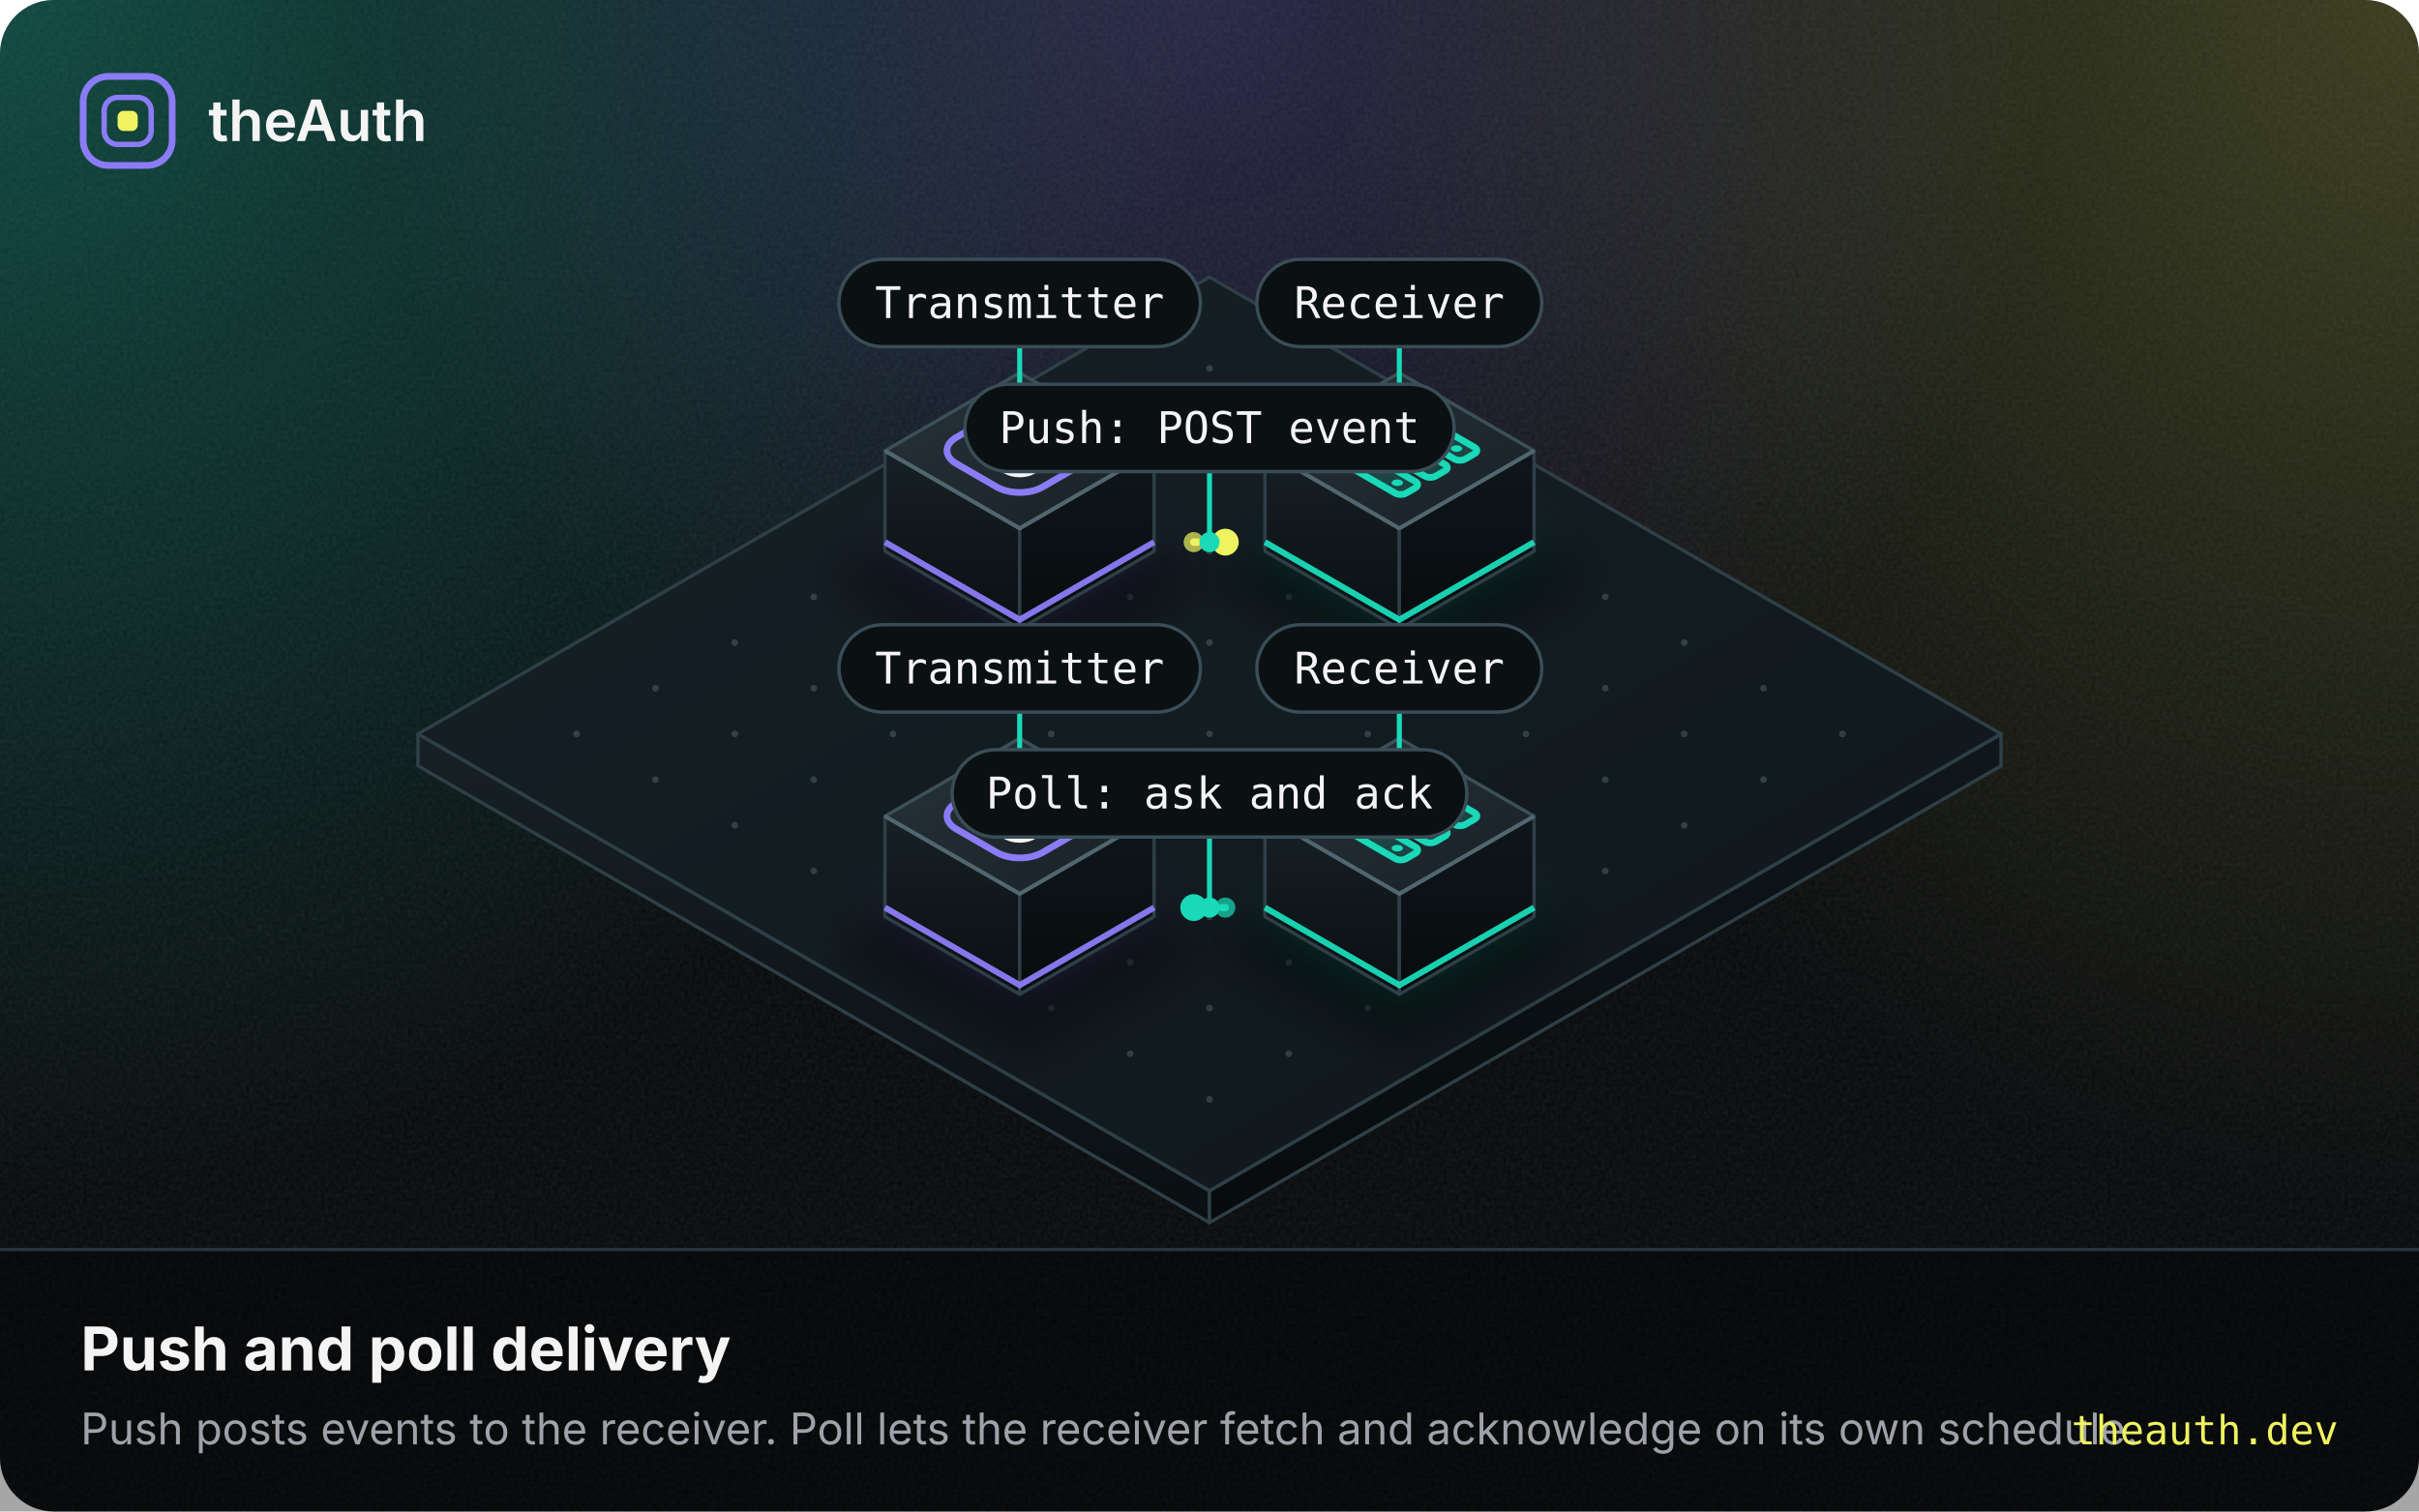
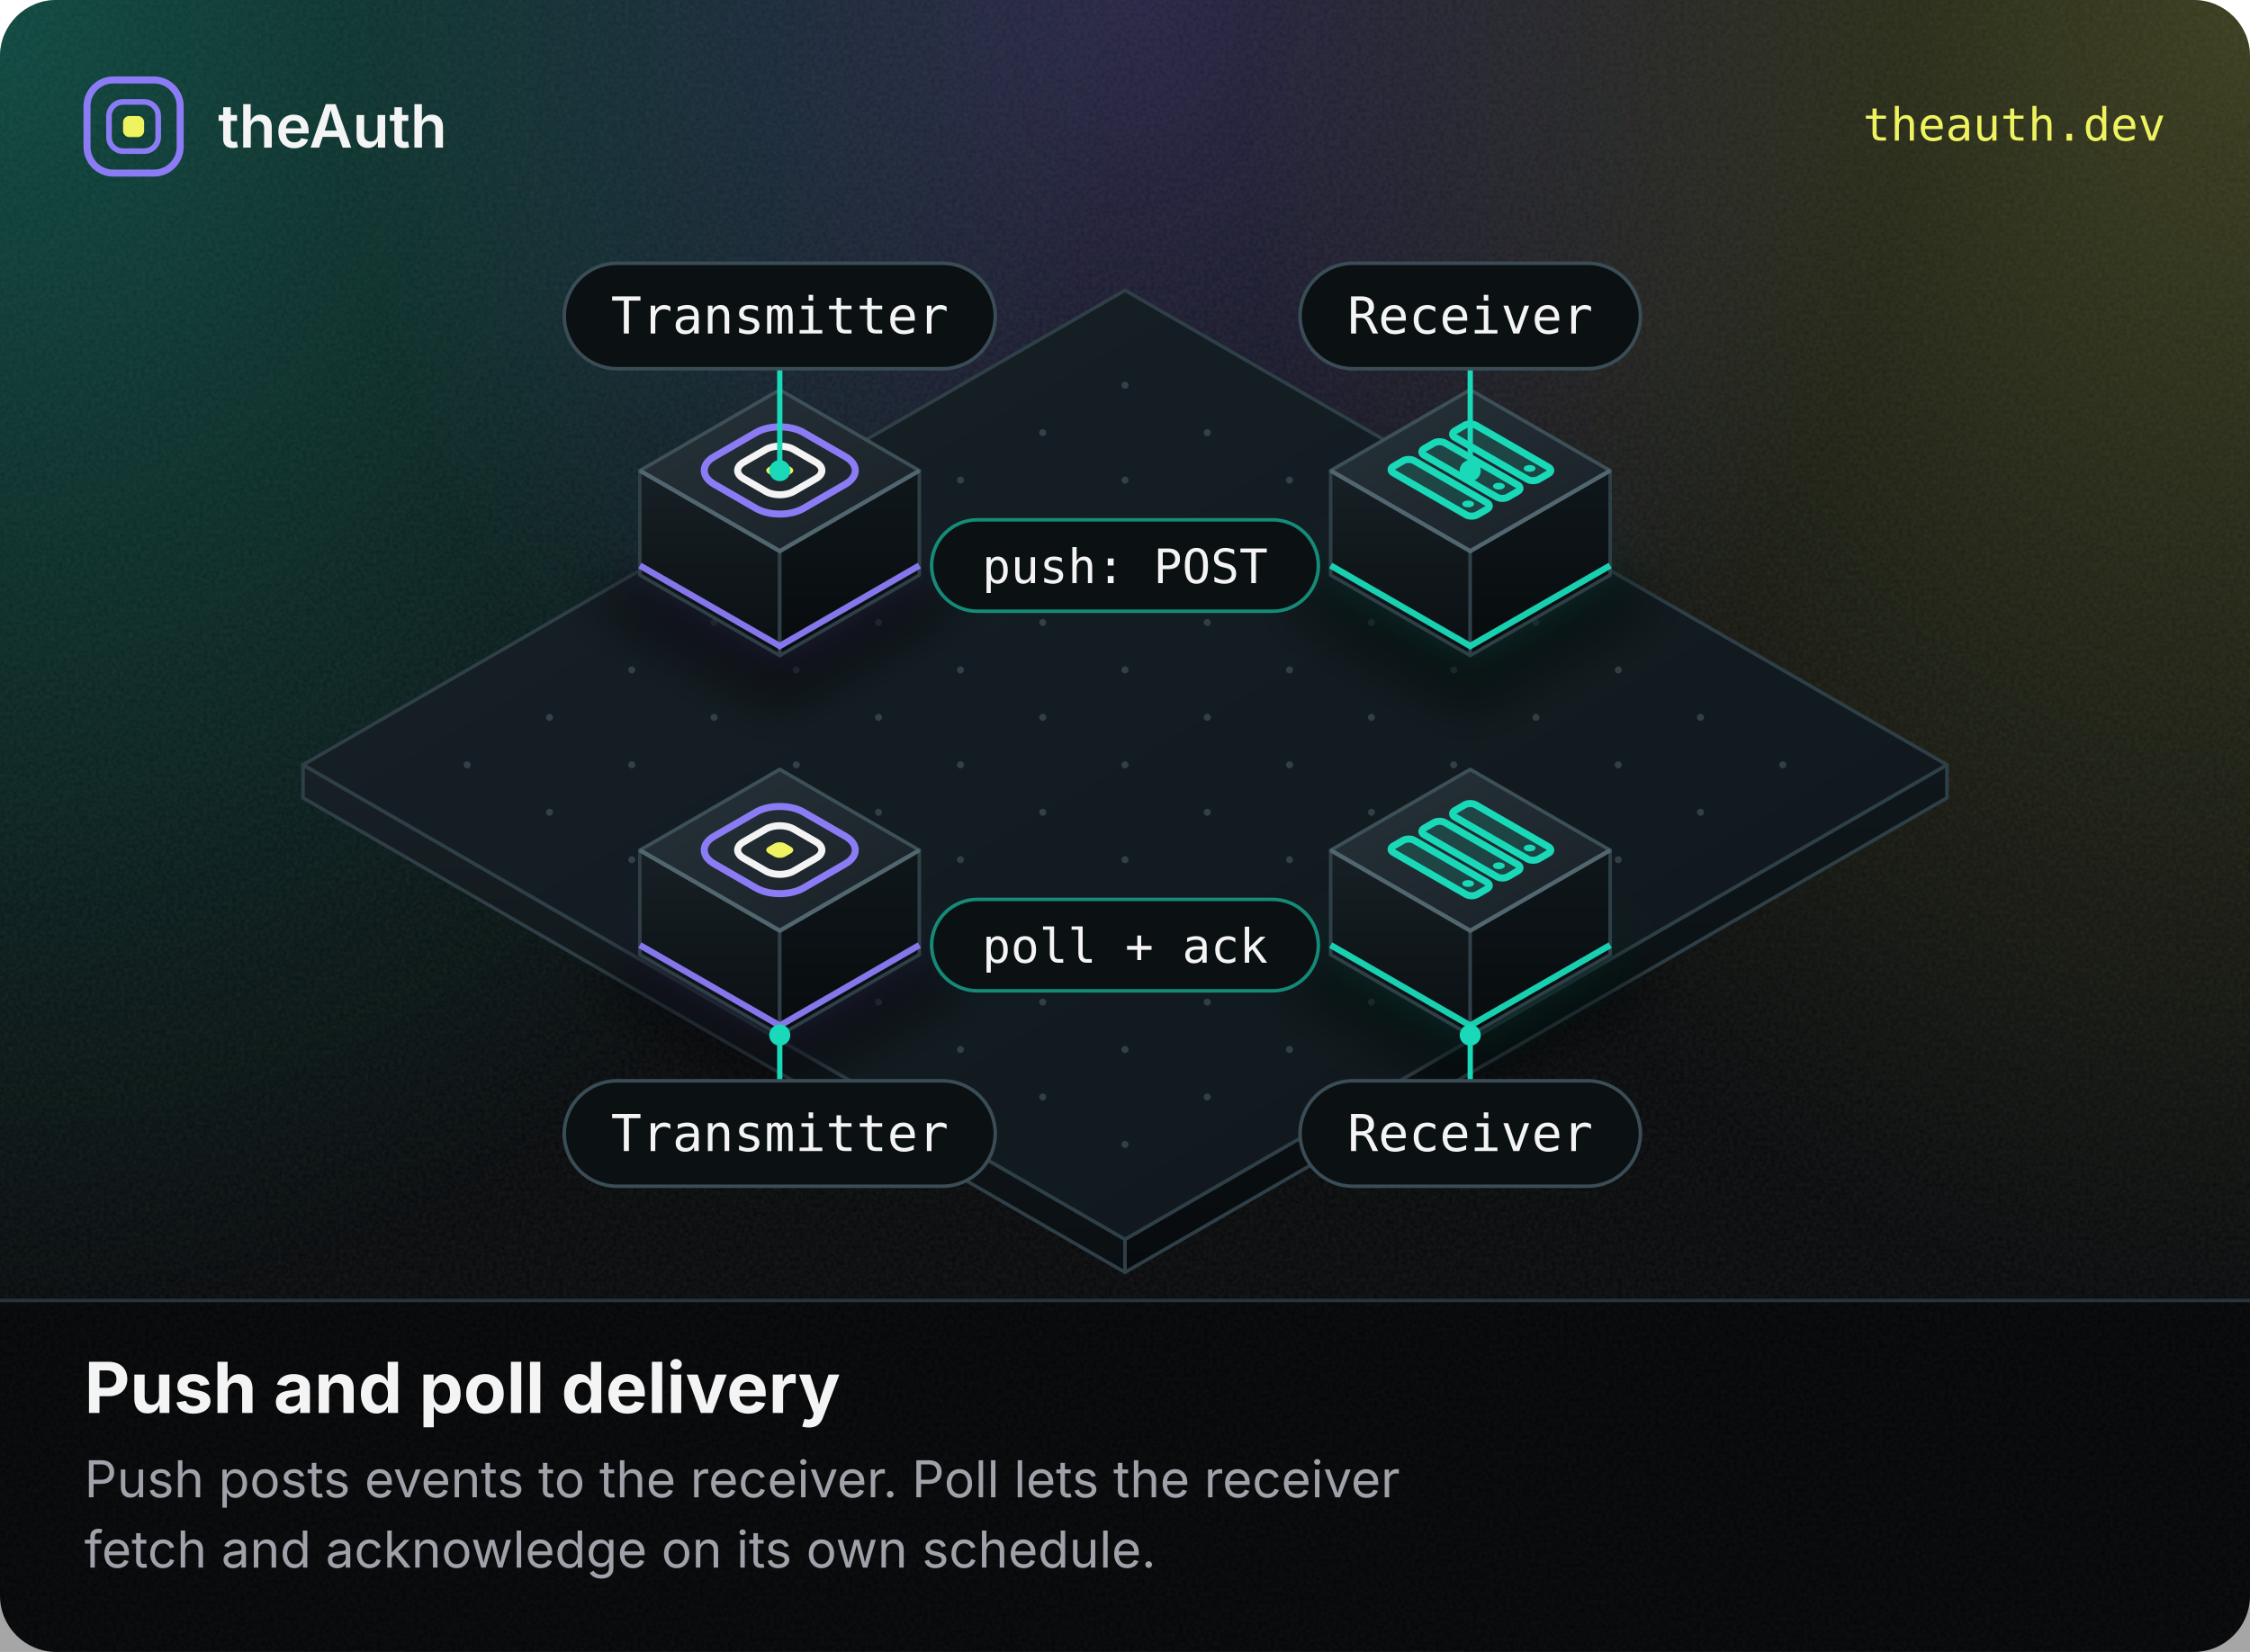
- <svg xmlns="http://www.w3.org/2000/svg" viewBox="0 0 720 450" width="720" height="450" role="img" aria-labelledby="t d" font-family="Inter,ui-sans-serif,system-ui,-apple-system,Segoe UI,Roboto,sans-serif">
+ <svg xmlns="http://www.w3.org/2000/svg" viewBox="0 0 640 470" preserveAspectRatio="xMidYMid meet" role="img" aria-labelledby="t d" font-family="Inter,ui-sans-serif,system-ui,-apple-system,Segoe UI,Roboto,sans-serif">
  <defs>
-     <radialGradient id="g1" cx="0" cy="0" r="1" gradientUnits="userSpaceOnUse" gradientTransform="translate(0 0) scale(360 360)">
+     <radialGradient id="g1" cx="0" cy="0" r="1" gradientUnits="userSpaceOnUse" gradientTransform="translate(0 0) scale(320 376)">
      <stop stop-color="#19d9b8" stop-opacity=".30" />
      <stop offset="1" stop-color="#19d9b8" stop-opacity="0" />
    </radialGradient>
-     <radialGradient id="g2" cx="0" cy="0" r="1" gradientUnits="userSpaceOnUse" gradientTransform="translate(360 0) scale(252 270)">
+     <radialGradient id="g2" cx="0" cy="0" r="1" gradientUnits="userSpaceOnUse" gradientTransform="translate(320 0) scale(224 282)">
      <stop stop-color="#8b7cf6" stop-opacity=".24" />
      <stop offset="1" stop-color="#8b7cf6" stop-opacity="0" />
    </radialGradient>
-     <radialGradient id="g3" cx="0" cy="0" r="1" gradientUnits="userSpaceOnUse" gradientTransform="translate(720 0) scale(324 360)">
+     <radialGradient id="g3" cx="0" cy="0" r="1" gradientUnits="userSpaceOnUse" gradientTransform="translate(640 0) scale(288 376)">
      <stop stop-color="#eef35f" stop-opacity=".22" />
      <stop offset="1" stop-color="#eef35f" stop-opacity="0" />
    </radialGradient>
    <linearGradient id="tf" x1="0" y1="0" x2="1" y2="1">
      <stop stop-color="#27333a" />
      <stop offset="1" stop-color="#182025" />
    </linearGradient>
    <linearGradient id="lf" x1="0" y1="0" x2="0" y2="1">
      <stop stop-color="#172025" />
      <stop offset="1" stop-color="#0a0f12" />
    </linearGradient>
    <linearGradient id="rf" x1="0" y1="0" x2="0" y2="1">
      <stop stop-color="#0f171b" />
      <stop offset="1" stop-color="#070b0d" />
    </linearGradient>
    <linearGradient id="pf" x1="0" y1="0" x2="1" y2="1">
      <stop stop-color="#162026" />
      <stop offset="1" stop-color="#0f171b" />
    </linearGradient>
    <filter id="bl" x="-30%" y="-30%" width="160%" height="160%">
      <feGaussianBlur stdDeviation="7" />
    </filter>
    <filter id="n" x="0" y="0" width="100%" height="100%">
      <feTurbulence type="fractalNoise" baseFrequency=".85" numOctaves="2" seed="11" stitchTiles="stitch" />
      <feColorMatrix values="0 0 0 0 1  0 0 0 0 1  0 0 0 0 1  0 0 0 .7 0" />
    </filter>
  </defs>
-   <rect width="720" height="450" rx="16" fill="#06080a" />
-   <rect width="720" height="450" rx="16" fill="url(#g1)" />
-   <rect width="720" height="450" rx="16" fill="url(#g2)" />
-   <rect width="720" height="450" rx="16" fill="url(#g3)" />
-   <rect width="720" height="450" rx="16" filter="url(#n)" opacity=".10" />
-   <polygon points="124.4,228 360,364 360,354.5 124.4,218.5" fill="url(#lf)" stroke="#2f3f47" stroke-width="1" stroke-linejoin="round" />
-   <polygon points="595.6,228 360,364 360,354.5 595.6,218.5" fill="url(#rf)" stroke="#2f3f47" stroke-width="1" stroke-linejoin="round" />
-   <polygon points="360,82.5 595.6,218.5 360,354.5 124.4,218.5" fill="url(#pf)" stroke="#2f3f47" stroke-width="1" stroke-linejoin="round" />
-   <circle cx="360" cy="109.7" r="1" fill="#46585f" opacity=".6" />
-   <circle cx="336.4" cy="123.3" r="1" fill="#46585f" opacity=".6" />
-   <circle cx="312.9" cy="136.9" r="1" fill="#46585f" opacity=".6" />
-   <circle cx="289.3" cy="150.5" r="1" fill="#46585f" opacity=".6" />
-   <circle cx="265.8" cy="164.1" r="1" fill="#46585f" opacity=".6" />
-   <circle cx="242.2" cy="177.7" r="1" fill="#46585f" opacity=".6" />
-   <circle cx="218.7" cy="191.3" r="1" fill="#46585f" opacity=".6" />
-   <circle cx="195.1" cy="204.9" r="1" fill="#46585f" opacity=".6" />
-   <circle cx="171.6" cy="218.5" r="1" fill="#46585f" opacity=".6" />
-   <circle cx="383.6" cy="123.3" r="1" fill="#46585f" opacity=".6" />
-   <circle cx="360" cy="136.9" r="1" fill="#46585f" opacity=".6" />
-   <circle cx="336.4" cy="150.5" r="1" fill="#46585f" opacity=".6" />
-   <circle cx="312.9" cy="164.1" r="1" fill="#46585f" opacity=".6" />
-   <circle cx="289.3" cy="177.7" r="1" fill="#46585f" opacity=".6" />
-   <circle cx="265.8" cy="191.3" r="1" fill="#46585f" opacity=".6" />
-   <circle cx="242.2" cy="204.9" r="1" fill="#46585f" opacity=".6" />
-   <circle cx="218.7" cy="218.5" r="1" fill="#46585f" opacity=".6" />
-   <circle cx="195.1" cy="232.1" r="1" fill="#46585f" opacity=".6" />
-   <circle cx="407.1" cy="136.9" r="1" fill="#46585f" opacity=".6" />
-   <circle cx="383.6" cy="150.5" r="1" fill="#46585f" opacity=".6" />
-   <circle cx="360" cy="164.1" r="1" fill="#46585f" opacity=".6" />
-   <circle cx="336.4" cy="177.7" r="1" fill="#46585f" opacity=".6" />
-   <circle cx="312.9" cy="191.3" r="1" fill="#46585f" opacity=".6" />
-   <circle cx="289.3" cy="204.9" r="1" fill="#46585f" opacity=".6" />
-   <circle cx="265.8" cy="218.5" r="1" fill="#46585f" opacity=".6" />
-   <circle cx="242.2" cy="232.1" r="1" fill="#46585f" opacity=".6" />
-   <circle cx="218.7" cy="245.7" r="1" fill="#46585f" opacity=".6" />
-   <circle cx="430.7" cy="150.5" r="1" fill="#46585f" opacity=".6" />
-   <circle cx="407.1" cy="164.1" r="1" fill="#46585f" opacity=".6" />
-   <circle cx="383.6" cy="177.7" r="1" fill="#46585f" opacity=".6" />
-   <circle cx="360" cy="191.3" r="1" fill="#46585f" opacity=".6" />
-   <circle cx="336.4" cy="204.9" r="1" fill="#46585f" opacity=".6" />
-   <circle cx="312.9" cy="218.5" r="1" fill="#46585f" opacity=".6" />
-   <circle cx="289.3" cy="232.1" r="1" fill="#46585f" opacity=".6" />
-   <circle cx="265.8" cy="245.7" r="1" fill="#46585f" opacity=".6" />
-   <circle cx="242.2" cy="259.3" r="1" fill="#46585f" opacity=".6" />
-   <circle cx="454.2" cy="164.1" r="1" fill="#46585f" opacity=".6" />
-   <circle cx="430.7" cy="177.7" r="1" fill="#46585f" opacity=".6" />
-   <circle cx="407.1" cy="191.3" r="1" fill="#46585f" opacity=".6" />
-   <circle cx="383.6" cy="204.9" r="1" fill="#46585f" opacity=".6" />
-   <circle cx="360" cy="218.5" r="1" fill="#46585f" opacity=".6" />
-   <circle cx="336.4" cy="232.1" r="1" fill="#46585f" opacity=".6" />
-   <circle cx="312.9" cy="245.7" r="1" fill="#46585f" opacity=".6" />
-   <circle cx="289.3" cy="259.3" r="1" fill="#46585f" opacity=".6" />
-   <circle cx="265.8" cy="272.9" r="1" fill="#46585f" opacity=".6" />
-   <circle cx="477.8" cy="177.7" r="1" fill="#46585f" opacity=".6" />
-   <circle cx="454.2" cy="191.3" r="1" fill="#46585f" opacity=".6" />
-   <circle cx="430.7" cy="204.9" r="1" fill="#46585f" opacity=".6" />
-   <circle cx="407.1" cy="218.5" r="1" fill="#46585f" opacity=".6" />
-   <circle cx="383.6" cy="232.1" r="1" fill="#46585f" opacity=".6" />
-   <circle cx="360" cy="245.7" r="1" fill="#46585f" opacity=".6" />
-   <circle cx="336.4" cy="259.3" r="1" fill="#46585f" opacity=".6" />
-   <circle cx="312.9" cy="272.9" r="1" fill="#46585f" opacity=".6" />
-   <circle cx="289.3" cy="286.5" r="1" fill="#46585f" opacity=".6" />
-   <circle cx="501.3" cy="191.3" r="1" fill="#46585f" opacity=".6" />
-   <circle cx="477.8" cy="204.9" r="1" fill="#46585f" opacity=".6" />
-   <circle cx="454.2" cy="218.5" r="1" fill="#46585f" opacity=".6" />
-   <circle cx="430.7" cy="232.1" r="1" fill="#46585f" opacity=".6" />
-   <circle cx="407.1" cy="245.7" r="1" fill="#46585f" opacity=".6" />
-   <circle cx="383.6" cy="259.3" r="1" fill="#46585f" opacity=".6" />
-   <circle cx="360" cy="272.9" r="1" fill="#46585f" opacity=".6" />
-   <circle cx="336.4" cy="286.5" r="1" fill="#46585f" opacity=".6" />
-   <circle cx="312.9" cy="300.1" r="1" fill="#46585f" opacity=".6" />
-   <circle cx="524.9" cy="204.9" r="1" fill="#46585f" opacity=".6" />
-   <circle cx="501.3" cy="218.5" r="1" fill="#46585f" opacity=".6" />
-   <circle cx="477.8" cy="232.1" r="1" fill="#46585f" opacity=".6" />
-   <circle cx="454.2" cy="245.7" r="1" fill="#46585f" opacity=".6" />
-   <circle cx="430.7" cy="259.3" r="1" fill="#46585f" opacity=".6" />
-   <circle cx="407.1" cy="272.9" r="1" fill="#46585f" opacity=".6" />
-   <circle cx="383.6" cy="286.5" r="1" fill="#46585f" opacity=".6" />
-   <circle cx="360" cy="300.1" r="1" fill="#46585f" opacity=".6" />
-   <circle cx="336.4" cy="313.7" r="1" fill="#46585f" opacity=".6" />
-   <circle cx="548.4" cy="218.5" r="1" fill="#46585f" opacity=".6" />
-   <circle cx="524.9" cy="232.1" r="1" fill="#46585f" opacity=".6" />
-   <circle cx="501.3" cy="245.7" r="1" fill="#46585f" opacity=".6" />
-   <circle cx="477.8" cy="259.3" r="1" fill="#46585f" opacity=".6" />
-   <circle cx="454.2" cy="272.9" r="1" fill="#46585f" opacity=".6" />
-   <circle cx="430.7" cy="286.5" r="1" fill="#46585f" opacity=".6" />
-   <circle cx="407.1" cy="300.1" r="1" fill="#46585f" opacity=".6" />
-   <circle cx="383.6" cy="313.7" r="1" fill="#46585f" opacity=".6" />
-   <circle cx="360" cy="327.3" r="1" fill="#46585f" opacity=".6" />
-   <polygon points="303.5,140.1 356.7,170.9 303.5,201.6 250.2,170.9" fill="#000" opacity=".6" filter="url(#bl)" />
-   <polygon points="303.5,138.2 348.2,164.1 303.5,189.9 258.7,164.1" fill="#8b7cf6" opacity=".16" filter="url(#bl)" />
-   <polygon points="263.4,164.1 303.5,187.2 303.5,157.3 263.4,134.2" fill="url(#lf)" stroke="#2f3f47" stroke-width="1" stroke-linejoin="round" />
-   <polygon points="343.5,164.1 303.5,187.2 303.5,157.3 343.5,134.2" fill="url(#rf)" stroke="#2f3f47" stroke-width="1" stroke-linejoin="round" />
-   <polygon points="303.5,111 343.5,134.2 303.5,157.3 263.4,134.2" fill="url(#tf)" stroke="#3d5058" stroke-width="1" stroke-linejoin="round" />
-   <polyline points="263.4,134.2 303.5,157.3 343.5,134.2" fill="none" stroke="#52666f" stroke-width="1.2" />
-   <polyline points="263.4,161.4 303.5,184.5 343.5,161.4" fill="none" stroke="#8b7cf6" stroke-width="1.8" opacity=".95" />
-   <g transform="matrix(40.044 23.12 -40.044 23.12 303.5 111)" fill="none" stroke-width="2" stroke-linecap="round" stroke-linejoin="round" style="vector-effect:non-scaling-stroke">
+   <rect width="640" height="470" rx="16" fill="#06080a" />
+   <rect width="640" height="470" rx="16" fill="url(#g1)" />
+   <rect width="640" height="470" rx="16" fill="url(#g2)" />
+   <rect width="640" height="470" rx="16" fill="url(#g3)" />
+   <rect width="640" height="470" rx="16" filter="url(#n)" opacity=".10" />
+   <polygon points="86.2,227 320,362 320,352.6 86.2,217.6" fill="url(#lf)" stroke="#2f3f47" stroke-width="1" stroke-linejoin="round" />
+   <polygon points="553.8,227 320,362 320,352.6 553.8,217.6" fill="url(#rf)" stroke="#2f3f47" stroke-width="1" stroke-linejoin="round" />
+   <polygon points="320,82.6 553.8,217.6 320,352.6 86.2,217.6" fill="url(#pf)" stroke="#2f3f47" stroke-width="1" stroke-linejoin="round" />
+   <circle cx="320" cy="109.6" r="1" fill="#46585f" opacity=".6" />
+   <circle cx="296.6" cy="123.1" r="1" fill="#46585f" opacity=".6" />
+   <circle cx="273.2" cy="136.6" r="1" fill="#46585f" opacity=".6" />
+   <circle cx="249.9" cy="150.1" r="1" fill="#46585f" opacity=".6" />
+   <circle cx="226.5" cy="163.6" r="1" fill="#46585f" opacity=".6" />
+   <circle cx="203.1" cy="177.1" r="1" fill="#46585f" opacity=".6" />
+   <circle cx="179.7" cy="190.6" r="1" fill="#46585f" opacity=".6" />
+   <circle cx="156.3" cy="204.1" r="1" fill="#46585f" opacity=".6" />
+   <circle cx="132.9" cy="217.6" r="1" fill="#46585f" opacity=".6" />
+   <circle cx="343.4" cy="123.1" r="1" fill="#46585f" opacity=".6" />
+   <circle cx="320" cy="136.6" r="1" fill="#46585f" opacity=".6" />
+   <circle cx="296.6" cy="150.1" r="1" fill="#46585f" opacity=".6" />
+   <circle cx="273.2" cy="163.6" r="1" fill="#46585f" opacity=".6" />
+   <circle cx="249.9" cy="177.1" r="1" fill="#46585f" opacity=".6" />
+   <circle cx="226.5" cy="190.6" r="1" fill="#46585f" opacity=".6" />
+   <circle cx="203.1" cy="204.1" r="1" fill="#46585f" opacity=".6" />
+   <circle cx="179.7" cy="217.6" r="1" fill="#46585f" opacity=".6" />
+   <circle cx="156.3" cy="231.1" r="1" fill="#46585f" opacity=".6" />
+   <circle cx="366.8" cy="136.6" r="1" fill="#46585f" opacity=".6" />
+   <circle cx="343.4" cy="150.1" r="1" fill="#46585f" opacity=".6" />
+   <circle cx="320" cy="163.6" r="1" fill="#46585f" opacity=".6" />
+   <circle cx="296.6" cy="177.1" r="1" fill="#46585f" opacity=".6" />
+   <circle cx="273.2" cy="190.6" r="1" fill="#46585f" opacity=".6" />
+   <circle cx="249.9" cy="204.1" r="1" fill="#46585f" opacity=".6" />
+   <circle cx="226.5" cy="217.6" r="1" fill="#46585f" opacity=".6" />
+   <circle cx="203.1" cy="231.1" r="1" fill="#46585f" opacity=".6" />
+   <circle cx="179.7" cy="244.6" r="1" fill="#46585f" opacity=".6" />
+   <circle cx="390.1" cy="150.1" r="1" fill="#46585f" opacity=".6" />
+   <circle cx="366.8" cy="163.6" r="1" fill="#46585f" opacity=".6" />
+   <circle cx="343.4" cy="177.1" r="1" fill="#46585f" opacity=".6" />
+   <circle cx="320" cy="190.6" r="1" fill="#46585f" opacity=".6" />
+   <circle cx="296.6" cy="204.1" r="1" fill="#46585f" opacity=".6" />
+   <circle cx="273.2" cy="217.6" r="1" fill="#46585f" opacity=".6" />
+   <circle cx="249.9" cy="231.1" r="1" fill="#46585f" opacity=".6" />
+   <circle cx="226.5" cy="244.6" r="1" fill="#46585f" opacity=".6" />
+   <circle cx="203.1" cy="258.1" r="1" fill="#46585f" opacity=".6" />
+   <circle cx="413.5" cy="163.6" r="1" fill="#46585f" opacity=".6" />
+   <circle cx="390.1" cy="177.1" r="1" fill="#46585f" opacity=".6" />
+   <circle cx="366.8" cy="190.6" r="1" fill="#46585f" opacity=".6" />
+   <circle cx="343.4" cy="204.1" r="1" fill="#46585f" opacity=".6" />
+   <circle cx="320" cy="217.6" r="1" fill="#46585f" opacity=".6" />
+   <circle cx="296.6" cy="231.1" r="1" fill="#46585f" opacity=".6" />
+   <circle cx="273.2" cy="244.6" r="1" fill="#46585f" opacity=".6" />
+   <circle cx="249.9" cy="258.1" r="1" fill="#46585f" opacity=".6" />
+   <circle cx="226.5" cy="271.6" r="1" fill="#46585f" opacity=".6" />
+   <circle cx="436.9" cy="177.1" r="1" fill="#46585f" opacity=".6" />
+   <circle cx="413.5" cy="190.6" r="1" fill="#46585f" opacity=".6" />
+   <circle cx="390.1" cy="204.1" r="1" fill="#46585f" opacity=".6" />
+   <circle cx="366.8" cy="217.6" r="1" fill="#46585f" opacity=".6" />
+   <circle cx="343.4" cy="231.1" r="1" fill="#46585f" opacity=".6" />
+   <circle cx="320" cy="244.6" r="1" fill="#46585f" opacity=".6" />
+   <circle cx="296.6" cy="258.1" r="1" fill="#46585f" opacity=".6" />
+   <circle cx="273.2" cy="271.6" r="1" fill="#46585f" opacity=".6" />
+   <circle cx="249.9" cy="285.1" r="1" fill="#46585f" opacity=".6" />
+   <circle cx="460.3" cy="190.6" r="1" fill="#46585f" opacity=".6" />
+   <circle cx="436.9" cy="204.1" r="1" fill="#46585f" opacity=".6" />
+   <circle cx="413.5" cy="217.6" r="1" fill="#46585f" opacity=".6" />
+   <circle cx="390.1" cy="231.1" r="1" fill="#46585f" opacity=".6" />
+   <circle cx="366.8" cy="244.6" r="1" fill="#46585f" opacity=".6" />
+   <circle cx="343.4" cy="258.1" r="1" fill="#46585f" opacity=".6" />
+   <circle cx="320" cy="271.6" r="1" fill="#46585f" opacity=".6" />
+   <circle cx="296.6" cy="285.1" r="1" fill="#46585f" opacity=".6" />
+   <circle cx="273.2" cy="298.6" r="1" fill="#46585f" opacity=".6" />
+   <circle cx="483.7" cy="204.1" r="1" fill="#46585f" opacity=".6" />
+   <circle cx="460.3" cy="217.6" r="1" fill="#46585f" opacity=".6" />
+   <circle cx="436.9" cy="231.1" r="1" fill="#46585f" opacity=".6" />
+   <circle cx="413.5" cy="244.6" r="1" fill="#46585f" opacity=".6" />
+   <circle cx="390.1" cy="258.1" r="1" fill="#46585f" opacity=".6" />
+   <circle cx="366.8" cy="271.6" r="1" fill="#46585f" opacity=".6" />
+   <circle cx="343.4" cy="285.1" r="1" fill="#46585f" opacity=".6" />
+   <circle cx="320" cy="298.6" r="1" fill="#46585f" opacity=".6" />
+   <circle cx="296.6" cy="312.1" r="1" fill="#46585f" opacity=".6" />
+   <circle cx="507.1" cy="217.6" r="1" fill="#46585f" opacity=".6" />
+   <circle cx="483.7" cy="231.1" r="1" fill="#46585f" opacity=".6" />
+   <circle cx="460.3" cy="244.6" r="1" fill="#46585f" opacity=".6" />
+   <circle cx="436.9" cy="258.1" r="1" fill="#46585f" opacity=".6" />
+   <circle cx="413.5" cy="271.6" r="1" fill="#46585f" opacity=".6" />
+   <circle cx="390.1" cy="285.1" r="1" fill="#46585f" opacity=".6" />
+   <circle cx="366.8" cy="298.6" r="1" fill="#46585f" opacity=".6" />
+   <circle cx="343.4" cy="312.1" r="1" fill="#46585f" opacity=".6" />
+   <circle cx="320" cy="325.6" r="1" fill="#46585f" opacity=".6" />
+   <polygon points="221.8,139.8 274.6,170.3 221.8,200.8 169,170.3" fill="#000" opacity=".6" filter="url(#bl)" />
+   <polygon points="221.8,137.9 266.2,163.6 221.8,189.2 177.4,163.6" fill="#8b7cf6" opacity=".16" filter="url(#bl)" />
+   <polygon points="182,163.6 221.8,186.5 221.8,156.8 182,133.9" fill="url(#lf)" stroke="#2f3f47" stroke-width="1" stroke-linejoin="round" />
+   <polygon points="261.5,163.6 221.8,186.5 221.8,156.8 261.5,133.9" fill="url(#rf)" stroke="#2f3f47" stroke-width="1" stroke-linejoin="round" />
+   <polygon points="221.8,110.9 261.5,133.9 221.8,156.8 182,133.9" fill="url(#tf)" stroke="#3d5058" stroke-width="1" stroke-linejoin="round" />
+   <polyline points="182,133.9 221.8,156.8 261.5,133.9" fill="none" stroke="#52666f" stroke-width="1.2" />
+   <polyline points="182,160.9 221.8,183.8 261.5,160.9" fill="none" stroke="#8b7cf6" stroke-width="1.8" opacity=".95" />
+   <g transform="matrix(39.749 22.95 -39.749 22.95 221.8 110.9)" fill="none" stroke-width="2" stroke-linecap="round" stroke-linejoin="round" style="vector-effect:non-scaling-stroke">
    <rect vector-effect="non-scaling-stroke" x=".18" y=".18" width=".64" height=".64" rx=".17" fill="none" stroke="#8b7cf6" />
    <rect vector-effect="non-scaling-stroke" x=".32" y=".32" width=".36" height=".36" rx=".1" fill="none" stroke="#f4f4f5" />
    <rect vector-effect="non-scaling-stroke" x=".44" y=".44" width=".12" height=".12" rx=".04" fill="#eef35f" stroke="none" />
  </g>
-   <polygon points="416.5,140.1 469.8,170.9 416.5,201.6 363.3,170.9" fill="#000" opacity=".6" filter="url(#bl)" />
-   <polygon points="416.5,138.2 461.3,164.1 416.5,189.9 371.8,164.1" fill="#19d9b8" opacity=".16" filter="url(#bl)" />
-   <polygon points="376.5,164.1 416.5,187.2 416.5,157.3 376.5,134.2" fill="url(#lf)" stroke="#2f3f47" stroke-width="1" stroke-linejoin="round" />
-   <polygon points="456.6,164.1 416.5,187.2 416.5,157.3 456.6,134.2" fill="url(#rf)" stroke="#2f3f47" stroke-width="1" stroke-linejoin="round" />
-   <polygon points="416.5,111 456.6,134.2 416.5,157.3 376.5,134.2" fill="url(#tf)" stroke="#3d5058" stroke-width="1" stroke-linejoin="round" />
-   <polyline points="376.5,134.2 416.5,157.3 456.6,134.2" fill="none" stroke="#52666f" stroke-width="1.2" />
-   <polyline points="376.5,161.4 416.5,184.5 456.6,161.4" fill="none" stroke="#19d9b8" stroke-width="1.8" opacity=".95" />
-   <g transform="matrix(40.044 23.12 -40.044 23.12 416.5 111)" fill="none" stroke-width="2" stroke-linecap="round" stroke-linejoin="round" style="vector-effect:non-scaling-stroke">
+   <polygon points="418.2,139.8 471,170.3 418.2,200.8 365.4,170.3" fill="#000" opacity=".6" filter="url(#bl)" />
+   <polygon points="418.2,137.9 462.6,163.6 418.2,189.2 373.8,163.6" fill="#19d9b8" opacity=".16" filter="url(#bl)" />
+   <polygon points="378.5,163.6 418.2,186.5 418.2,156.8 378.5,133.9" fill="url(#lf)" stroke="#2f3f47" stroke-width="1" stroke-linejoin="round" />
+   <polygon points="458,163.6 418.2,186.5 418.2,156.8 458,133.9" fill="url(#rf)" stroke="#2f3f47" stroke-width="1" stroke-linejoin="round" />
+   <polygon points="418.2,110.9 458,133.9 418.2,156.8 378.5,133.9" fill="url(#tf)" stroke="#3d5058" stroke-width="1" stroke-linejoin="round" />
+   <polyline points="378.5,133.9 418.2,156.8 458,133.9" fill="none" stroke="#52666f" stroke-width="1.2" />
+   <polyline points="378.5,160.9 418.2,183.8 458,160.9" fill="none" stroke="#19d9b8" stroke-width="1.8" opacity=".95" />
+   <g transform="matrix(39.749 22.95 -39.749 22.95 418.2 110.9)" fill="none" stroke-width="2" stroke-linecap="round" stroke-linejoin="round" style="vector-effect:non-scaling-stroke">
    <rect vector-effect="non-scaling-stroke" x=".2" y="0.2" width=".6" height=".15" rx=".04" fill="#19d9b8" fill-opacity=".16" stroke="#19d9b8" />
    <circle vector-effect="non-scaling-stroke" cx=".7" cy="0.275" r=".03" fill="#19d9b8" stroke="none" />
    <rect vector-effect="non-scaling-stroke" x=".2" y="0.42" width=".6" height=".15" rx=".04" fill="#19d9b8" fill-opacity=".16" stroke="#19d9b8" />
    <circle vector-effect="non-scaling-stroke" cx=".7" cy="0.495" r=".03" fill="#19d9b8" stroke="none" />
    <rect vector-effect="non-scaling-stroke" x=".2" y="0.64" width=".6" height=".15" rx=".04" fill="#19d9b8" fill-opacity=".16" stroke="#19d9b8" />
    <circle vector-effect="non-scaling-stroke" cx=".7" cy="0.715" r=".03" fill="#19d9b8" stroke="none" />
  </g>
-   <polygon points="303.5,248.9 356.7,279.7 303.5,310.4 250.2,279.7" fill="#000" opacity=".6" filter="url(#bl)" />
-   <polygon points="303.5,247 348.2,272.9 303.5,298.7 258.7,272.9" fill="#8b7cf6" opacity=".16" filter="url(#bl)" />
-   <polygon points="263.4,272.9 303.5,296 303.5,266.1 263.4,243" fill="url(#lf)" stroke="#2f3f47" stroke-width="1" stroke-linejoin="round" />
-   <polygon points="343.5,272.9 303.5,296 303.5,266.1 343.5,243" fill="url(#rf)" stroke="#2f3f47" stroke-width="1" stroke-linejoin="round" />
-   <polygon points="303.5,219.8 343.5,243 303.5,266.1 263.4,243" fill="url(#tf)" stroke="#3d5058" stroke-width="1" stroke-linejoin="round" />
-   <polyline points="263.4,243 303.5,266.1 343.5,243" fill="none" stroke="#52666f" stroke-width="1.2" />
-   <polyline points="263.4,270.2 303.5,293.3 343.5,270.2" fill="none" stroke="#8b7cf6" stroke-width="1.8" opacity=".95" />
-   <g transform="matrix(40.044 23.12 -40.044 23.12 303.5 219.8)" fill="none" stroke-width="2" stroke-linecap="round" stroke-linejoin="round" style="vector-effect:non-scaling-stroke">
+   <polygon points="221.8,247.8 274.6,278.3 221.8,308.8 169,278.3" fill="#000" opacity=".6" filter="url(#bl)" />
+   <polygon points="221.8,245.9 266.2,271.6 221.8,297.2 177.4,271.6" fill="#8b7cf6" opacity=".16" filter="url(#bl)" />
+   <polygon points="182,271.6 221.8,294.5 221.8,264.8 182,241.9" fill="url(#lf)" stroke="#2f3f47" stroke-width="1" stroke-linejoin="round" />
+   <polygon points="261.5,271.6 221.8,294.5 221.8,264.8 261.5,241.9" fill="url(#rf)" stroke="#2f3f47" stroke-width="1" stroke-linejoin="round" />
+   <polygon points="221.8,218.9 261.5,241.9 221.8,264.8 182,241.9" fill="url(#tf)" stroke="#3d5058" stroke-width="1" stroke-linejoin="round" />
+   <polyline points="182,241.9 221.8,264.8 261.5,241.9" fill="none" stroke="#52666f" stroke-width="1.2" />
+   <polyline points="182,268.9 221.8,291.8 261.5,268.9" fill="none" stroke="#8b7cf6" stroke-width="1.8" opacity=".95" />
+   <g transform="matrix(39.749 22.95 -39.749 22.95 221.8 218.9)" fill="none" stroke-width="2" stroke-linecap="round" stroke-linejoin="round" style="vector-effect:non-scaling-stroke">
    <rect vector-effect="non-scaling-stroke" x=".18" y=".18" width=".64" height=".64" rx=".17" fill="none" stroke="#8b7cf6" />
    <rect vector-effect="non-scaling-stroke" x=".32" y=".32" width=".36" height=".36" rx=".1" fill="none" stroke="#f4f4f5" />
    <rect vector-effect="non-scaling-stroke" x=".44" y=".44" width=".12" height=".12" rx=".04" fill="#eef35f" stroke="none" />
  </g>
-   <polygon points="416.5,248.9 469.8,279.7 416.5,310.4 363.3,279.7" fill="#000" opacity=".6" filter="url(#bl)" />
-   <polygon points="416.5,247 461.3,272.9 416.5,298.7 371.8,272.9" fill="#19d9b8" opacity=".16" filter="url(#bl)" />
-   <polygon points="376.5,272.9 416.5,296 416.5,266.1 376.5,243" fill="url(#lf)" stroke="#2f3f47" stroke-width="1" stroke-linejoin="round" />
-   <polygon points="456.6,272.9 416.5,296 416.5,266.1 456.6,243" fill="url(#rf)" stroke="#2f3f47" stroke-width="1" stroke-linejoin="round" />
-   <polygon points="416.5,219.8 456.6,243 416.5,266.1 376.5,243" fill="url(#tf)" stroke="#3d5058" stroke-width="1" stroke-linejoin="round" />
-   <polyline points="376.5,243 416.5,266.1 456.6,243" fill="none" stroke="#52666f" stroke-width="1.2" />
-   <polyline points="376.5,270.2 416.5,293.3 456.6,270.2" fill="none" stroke="#19d9b8" stroke-width="1.8" opacity=".95" />
-   <g transform="matrix(40.044 23.12 -40.044 23.12 416.5 219.8)" fill="none" stroke-width="2" stroke-linecap="round" stroke-linejoin="round" style="vector-effect:non-scaling-stroke">
+   <polygon points="418.2,247.8 471,278.3 418.2,308.8 365.4,278.3" fill="#000" opacity=".6" filter="url(#bl)" />
+   <polygon points="418.2,245.9 462.6,271.6 418.2,297.2 373.8,271.6" fill="#19d9b8" opacity=".16" filter="url(#bl)" />
+   <polygon points="378.5,271.6 418.2,294.5 418.2,264.8 378.5,241.9" fill="url(#lf)" stroke="#2f3f47" stroke-width="1" stroke-linejoin="round" />
+   <polygon points="458,271.6 418.2,294.5 418.2,264.8 458,241.9" fill="url(#rf)" stroke="#2f3f47" stroke-width="1" stroke-linejoin="round" />
+   <polygon points="418.2,218.9 458,241.9 418.2,264.8 378.5,241.9" fill="url(#tf)" stroke="#3d5058" stroke-width="1" stroke-linejoin="round" />
+   <polyline points="378.5,241.9 418.2,264.8 458,241.9" fill="none" stroke="#52666f" stroke-width="1.2" />
+   <polyline points="378.5,268.9 418.2,291.8 458,268.9" fill="none" stroke="#19d9b8" stroke-width="1.8" opacity=".95" />
+   <g transform="matrix(39.749 22.95 -39.749 22.95 418.2 218.9)" fill="none" stroke-width="2" stroke-linecap="round" stroke-linejoin="round" style="vector-effect:non-scaling-stroke">
    <rect vector-effect="non-scaling-stroke" x=".2" y="0.2" width=".6" height=".15" rx=".04" fill="#19d9b8" fill-opacity=".16" stroke="#19d9b8" />
    <circle vector-effect="non-scaling-stroke" cx=".7" cy="0.275" r=".03" fill="#19d9b8" stroke="none" />
    <rect vector-effect="non-scaling-stroke" x=".2" y="0.42" width=".6" height=".15" rx=".04" fill="#19d9b8" fill-opacity=".16" stroke="#19d9b8" />
    <circle vector-effect="non-scaling-stroke" cx=".7" cy="0.495" r=".03" fill="#19d9b8" stroke="none" />
    <rect vector-effect="non-scaling-stroke" x=".2" y="0.64" width=".6" height=".15" rx=".04" fill="#19d9b8" fill-opacity=".16" stroke="#19d9b8" />
    <circle vector-effect="non-scaling-stroke" cx=".7" cy="0.715" r=".03" fill="#19d9b8" stroke="none" />
  </g>
-   <polyline points="355.3,161.4 364.7,161.4" fill="none" stroke="#eef35f" stroke-width="2.2" stroke-dasharray="1 7" stroke-linecap="round" stroke-linejoin="round" />
-   <circle cx="364.7" cy="161.4" r="4" fill="#eef35f" />
-   <circle cx="355.3" cy="161.4" r="3" fill="#eef35f" opacity=".7" />
-   <polyline points="364.7,270.2 355.3,270.2" fill="none" stroke="#19d9b8" stroke-width="2.2" stroke-dasharray="1 7" stroke-linecap="round" stroke-linejoin="round" />
-   <circle cx="355.3" cy="270.2" r="4" fill="#19d9b8" />
-   <circle cx="364.7" cy="270.2" r="3" fill="#19d9b8" opacity=".7" />
-   <line x1="303.5" y1="103.2" x2="303.5" y2="134.2" stroke="#19d9b8" stroke-width="1.5" />
-   <circle cx="303.5" cy="134.2" r="3" fill="#19d9b8" />
-   <rect x="249.7" y="77.2" width="107.6" height="26" rx="13" fill="#0b1013" stroke="#3a4d56" />
-   <text x="303.5" y="94.7" text-anchor="middle" font-size="13" fill="#f4f4f5" font-family="ui-monospace,JetBrains Mono,Menlo,Consolas,monospace">Transmitter</text>
-   <line x1="416.5" y1="103.2" x2="416.5" y2="134.2" stroke="#19d9b8" stroke-width="1.5" />
-   <circle cx="416.5" cy="134.2" r="3" fill="#19d9b8" />
-   <rect x="374.1" y="77.2" width="84.8" height="26" rx="13" fill="#0b1013" stroke="#3a4d56" />
-   <text x="416.5" y="94.7" text-anchor="middle" font-size="13" fill="#f4f4f5" font-family="ui-monospace,JetBrains Mono,Menlo,Consolas,monospace">Receiver</text>
-   <line x1="303.5" y1="212" x2="303.5" y2="243" stroke="#19d9b8" stroke-width="1.5" />
-   <circle cx="303.5" cy="243" r="3" fill="#19d9b8" />
-   <rect x="249.7" y="186" width="107.6" height="26" rx="13" fill="#0b1013" stroke="#3a4d56" />
-   <text x="303.5" y="203.5" text-anchor="middle" font-size="13" fill="#f4f4f5" font-family="ui-monospace,JetBrains Mono,Menlo,Consolas,monospace">Transmitter</text>
-   <line x1="416.5" y1="212" x2="416.5" y2="243" stroke="#19d9b8" stroke-width="1.5" />
-   <circle cx="416.5" cy="243" r="3" fill="#19d9b8" />
-   <rect x="374.1" y="186" width="84.8" height="26" rx="13" fill="#0b1013" stroke="#3a4d56" />
-   <text x="416.5" y="203.5" text-anchor="middle" font-size="13" fill="#f4f4f5" font-family="ui-monospace,JetBrains Mono,Menlo,Consolas,monospace">Receiver</text>
-   <line x1="360" y1="140.4" x2="360" y2="161.4" stroke="#19d9b8" stroke-width="1.5" />
-   <circle cx="360" cy="161.4" r="3" fill="#19d9b8" />
-   <rect x="287.2" y="114.4" width="145.6" height="26" rx="13" fill="#0b1013" stroke="#3a4d56" />
-   <text x="360" y="131.9" text-anchor="middle" font-size="13" fill="#f4f4f5" font-family="ui-monospace,JetBrains Mono,Menlo,Consolas,monospace">Push: POST event</text>
-   <line x1="360" y1="249.2" x2="360" y2="270.2" stroke="#19d9b8" stroke-width="1.5" />
-   <circle cx="360" cy="270.2" r="3" fill="#19d9b8" />
-   <rect x="283.4" y="223.2" width="153.2" height="26" rx="13" fill="#0b1013" stroke="#3a4d56" />
-   <text x="360" y="240.7" text-anchor="middle" font-size="13" fill="#f4f4f5" font-family="ui-monospace,JetBrains Mono,Menlo,Consolas,monospace">Poll: ask and ack</text>
+   <polyline points="273.2,160.9 366.8,160.9" fill="none" stroke="#eef35f" stroke-width="2.2" stroke-dasharray="1 7" stroke-linecap="round" stroke-linejoin="round" />
+   <circle cx="366.8" cy="160.9" r="4" fill="#eef35f" />
+   <circle cx="273.2" cy="160.9" r="3" fill="#eef35f" opacity=".7" />
+   <polyline points="366.8,268.9 273.2,268.9" fill="none" stroke="#19d9b8" stroke-width="2.2" stroke-dasharray="1 7" stroke-linecap="round" stroke-linejoin="round" />
+   <circle cx="273.2" cy="268.9" r="4" fill="#19d9b8" />
+   <circle cx="366.8" cy="268.9" r="3" fill="#19d9b8" opacity=".7" />
+   <rect x="265" y="147.9" width="110" height="26" rx="13" fill="#0b1013" stroke="#19d9b8" stroke-opacity=".6" />
+   <text x="320" y="165.9" text-anchor="middle" font-size="13.5" fill="#f4f4f5" font-family="ui-monospace,JetBrains Mono,Menlo,Consolas,monospace">push: POST</text>
+   <rect x="265" y="255.9" width="110" height="26" rx="13" fill="#0b1013" stroke="#19d9b8" stroke-opacity=".6" />
+   <text x="320" y="273.9" text-anchor="middle" font-size="13.5" fill="#f4f4f5" font-family="ui-monospace,JetBrains Mono,Menlo,Consolas,monospace">poll + ack</text>
+   <line x1="221.8" y1="104.9" x2="221.8" y2="133.9" stroke="#19d9b8" stroke-width="1.5" />
+   <circle cx="221.8" cy="133.9" r="3" fill="#19d9b8" />
+   <rect x="160.5" y="74.9" width="122.6" height="30" rx="15" fill="#0b1013" stroke="#3a4d56" />
+   <text x="221.8" y="94.9" text-anchor="middle" font-size="14.5" fill="#f4f4f5" font-family="ui-monospace,JetBrains Mono,Menlo,Consolas,monospace">Transmitter</text>
+   <line x1="418.2" y1="104.9" x2="418.2" y2="133.9" stroke="#19d9b8" stroke-width="1.5" />
+   <circle cx="418.2" cy="133.9" r="3" fill="#19d9b8" />
+   <rect x="369.8" y="74.9" width="96.8" height="30" rx="15" fill="#0b1013" stroke="#3a4d56" />
+   <text x="418.2" y="94.9" text-anchor="middle" font-size="14.5" fill="#f4f4f5" font-family="ui-monospace,JetBrains Mono,Menlo,Consolas,monospace">Receiver</text>
+   <line x1="221.8" y1="294.5" x2="221.8" y2="307.5" stroke="#19d9b8" stroke-width="1.5" />
+   <circle cx="221.8" cy="294.5" r="3" fill="#19d9b8" />
+   <rect x="160.5" y="307.5" width="122.6" height="30" rx="15" fill="#0b1013" stroke="#3a4d56" />
+   <text x="221.8" y="327.5" text-anchor="middle" font-size="14.5" fill="#f4f4f5" font-family="ui-monospace,JetBrains Mono,Menlo,Consolas,monospace">Transmitter</text>
+   <line x1="418.2" y1="294.5" x2="418.2" y2="307.5" stroke="#19d9b8" stroke-width="1.5" />
+   <circle cx="418.2" cy="294.5" r="3" fill="#19d9b8" />
+   <rect x="369.8" y="307.5" width="96.8" height="30" rx="15" fill="#0b1013" stroke="#3a4d56" />
+   <text x="418.2" y="327.5" text-anchor="middle" font-size="14.5" fill="#f4f4f5" font-family="ui-monospace,JetBrains Mono,Menlo,Consolas,monospace">Receiver</text>
  <g transform="translate(24 22)">
    <rect x=".75" y=".75" width="26.5" height="26.5" rx="7.5" fill="none" stroke="#8b7cf6" stroke-width="2" />
    <rect x="7" y="7" width="14" height="14" rx="4" fill="none" stroke="#8b7cf6" stroke-width="1.6" />
    <rect x="11" y="11" width="6" height="6" rx="1.8" fill="#eef35f" />
    <text x="38" y="20" font-size="17" font-weight="600" fill="#f4f4f5">theAuth</text>
  </g>
-   <rect x="0" y="372" width="720" height="78" fill="#000" opacity=".35" />
-   <line x1="0" y1="372" x2="720" y2="372" stroke="#26343b" />
-   <text x="24" y="408" font-size="18" font-weight="650" fill="#f4f4f5">Push and poll delivery</text>
-   <text x="24" y="430" font-size="13" fill="#a1a1aa">Push posts events to the receiver. Poll lets the receiver fetch and acknowledge on its own schedule.</text>
-   <text x="696" y="430" text-anchor="end" font-size="12" fill="#eef35f" font-family="ui-monospace,JetBrains Mono,Menlo,Consolas,monospace">theauth.dev</text>
+   <rect x="0" y="370" width="640" height="100" fill="#000" opacity=".35" />
+   <line x1="0" y1="370" x2="640" y2="370" stroke="#26343b" />
+   <text x="24" y="402" font-size="20" font-weight="650" fill="#f4f4f5">Push and poll delivery</text>
+   <text x="24" y="426" font-size="14.5" fill="#a1a1aa">Push posts events to the receiver. Poll lets the receiver</text>
+   <text x="24" y="446" font-size="14.5" fill="#a1a1aa">fetch and acknowledge on its own schedule.</text>
+   <text x="616" y="40" text-anchor="end" font-size="13" fill="#eef35f" font-family="ui-monospace,JetBrains Mono,Menlo,Consolas,monospace">theauth.dev</text>
</svg>
